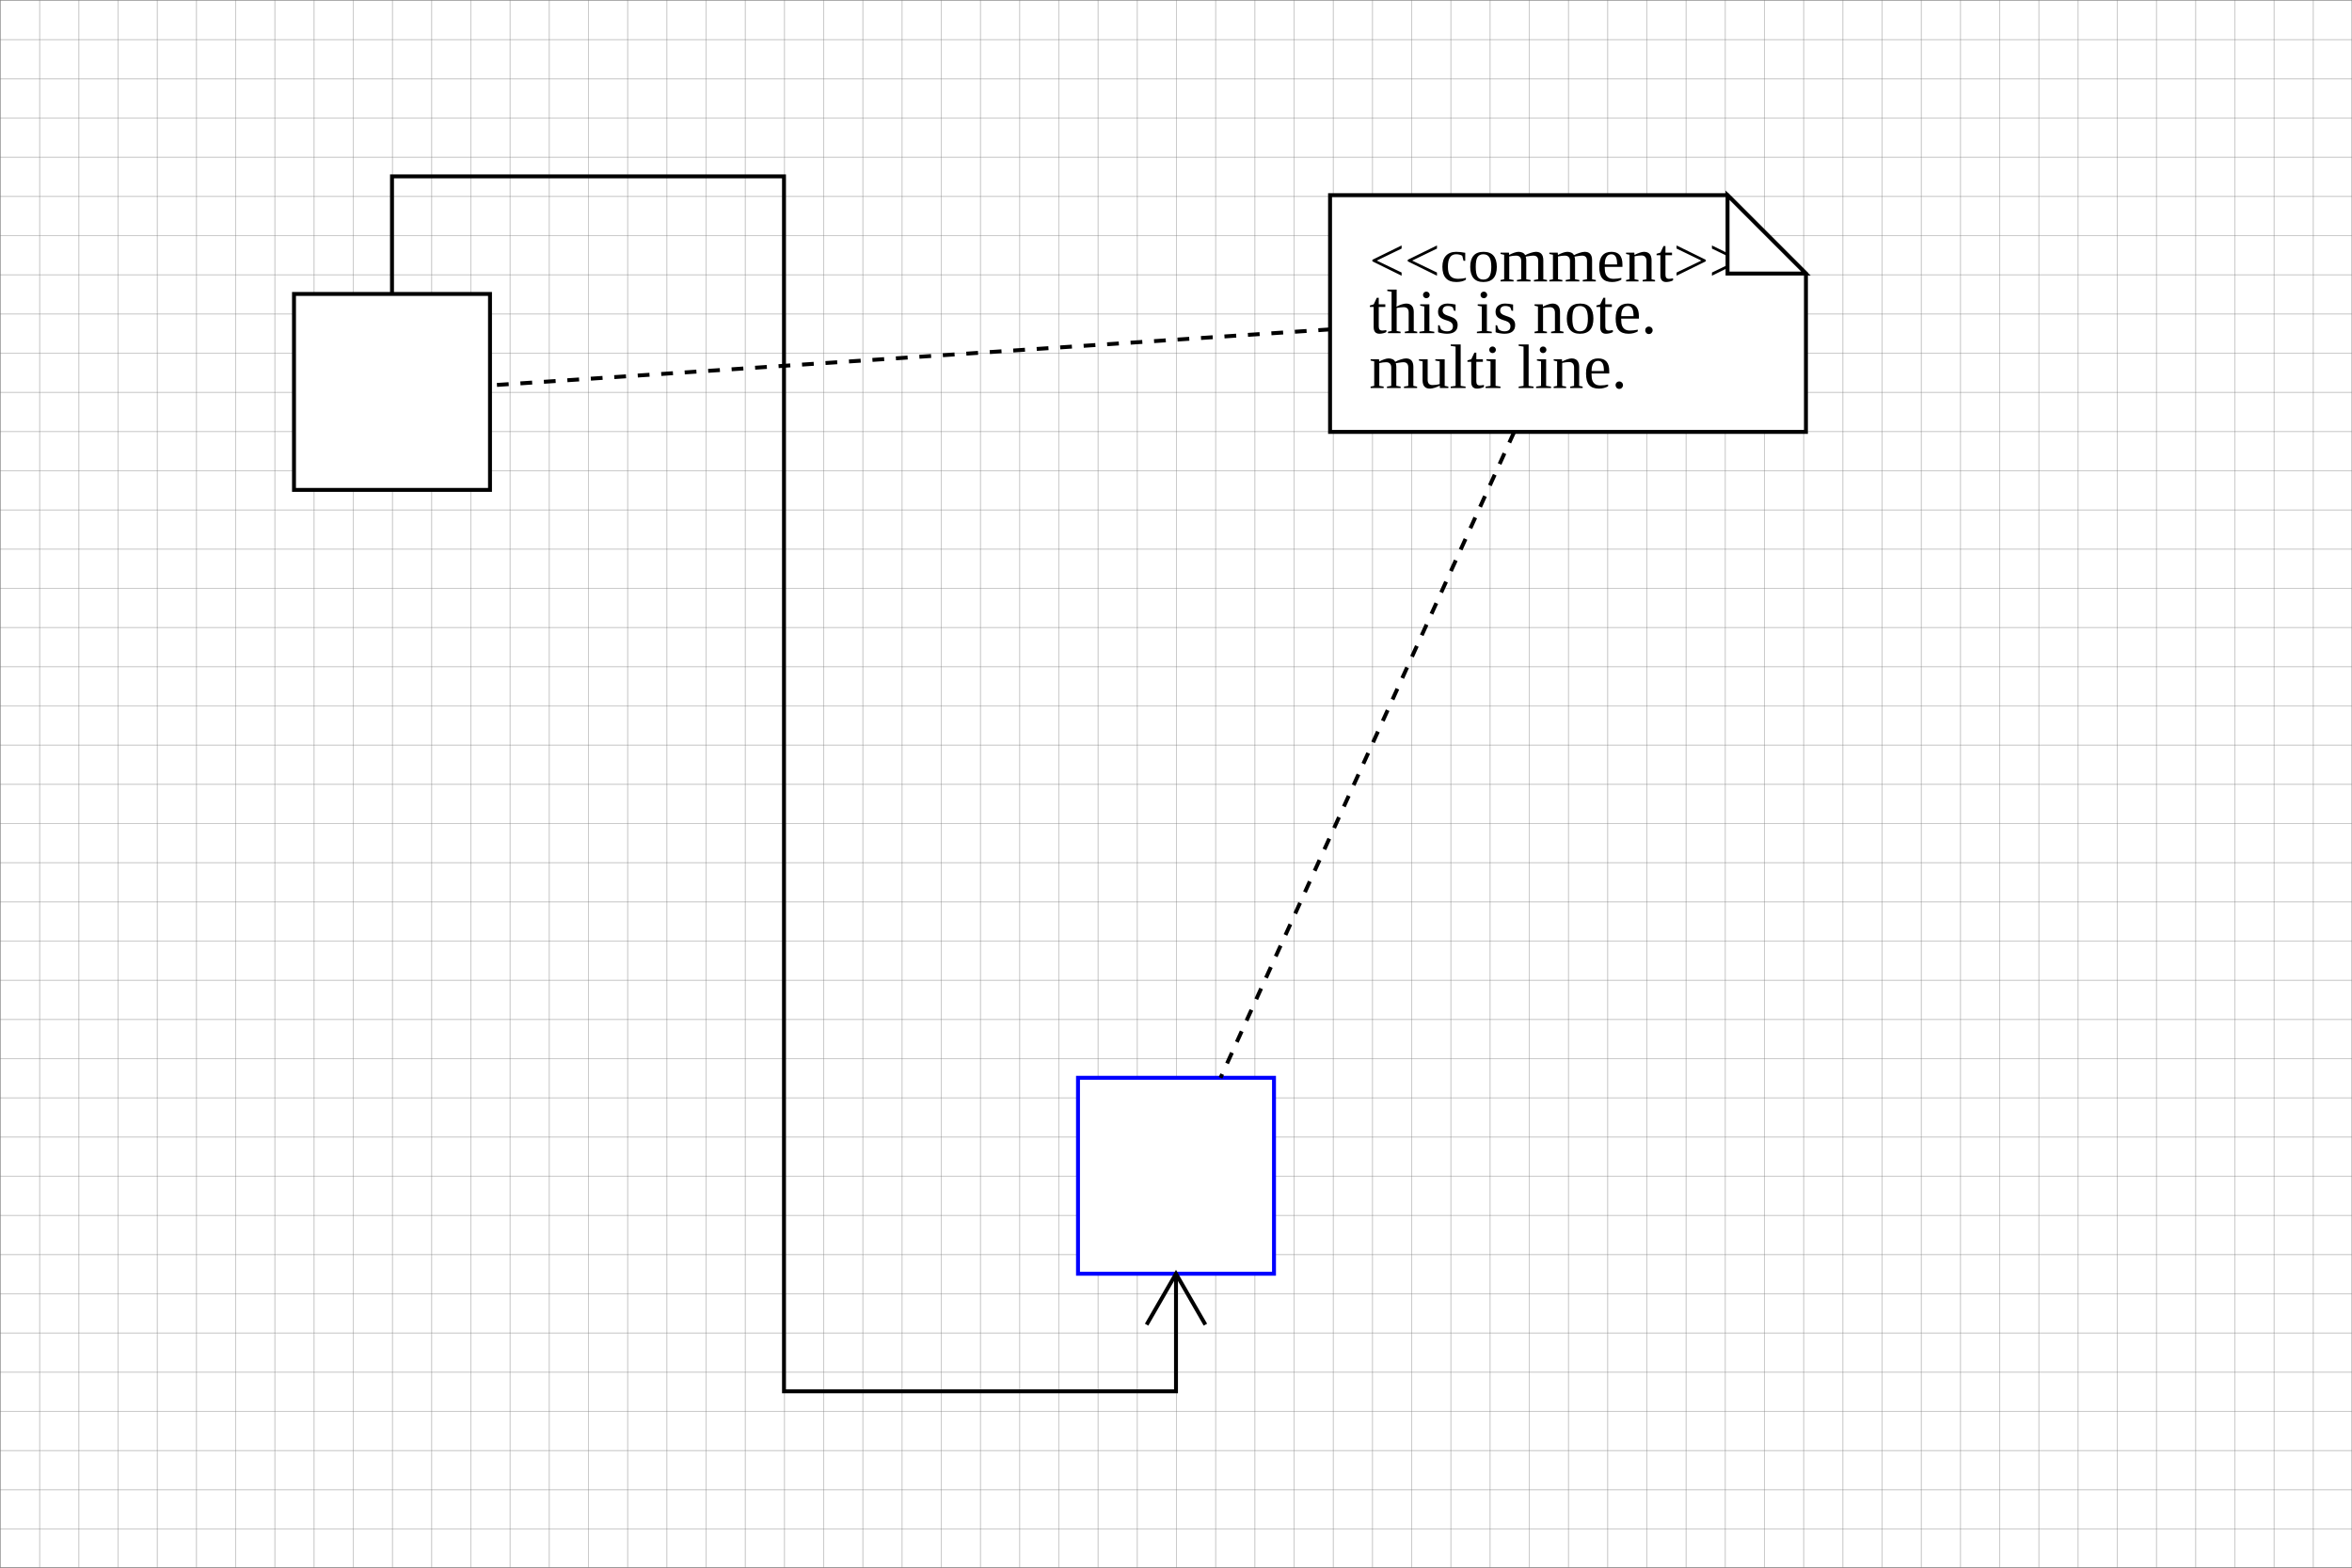
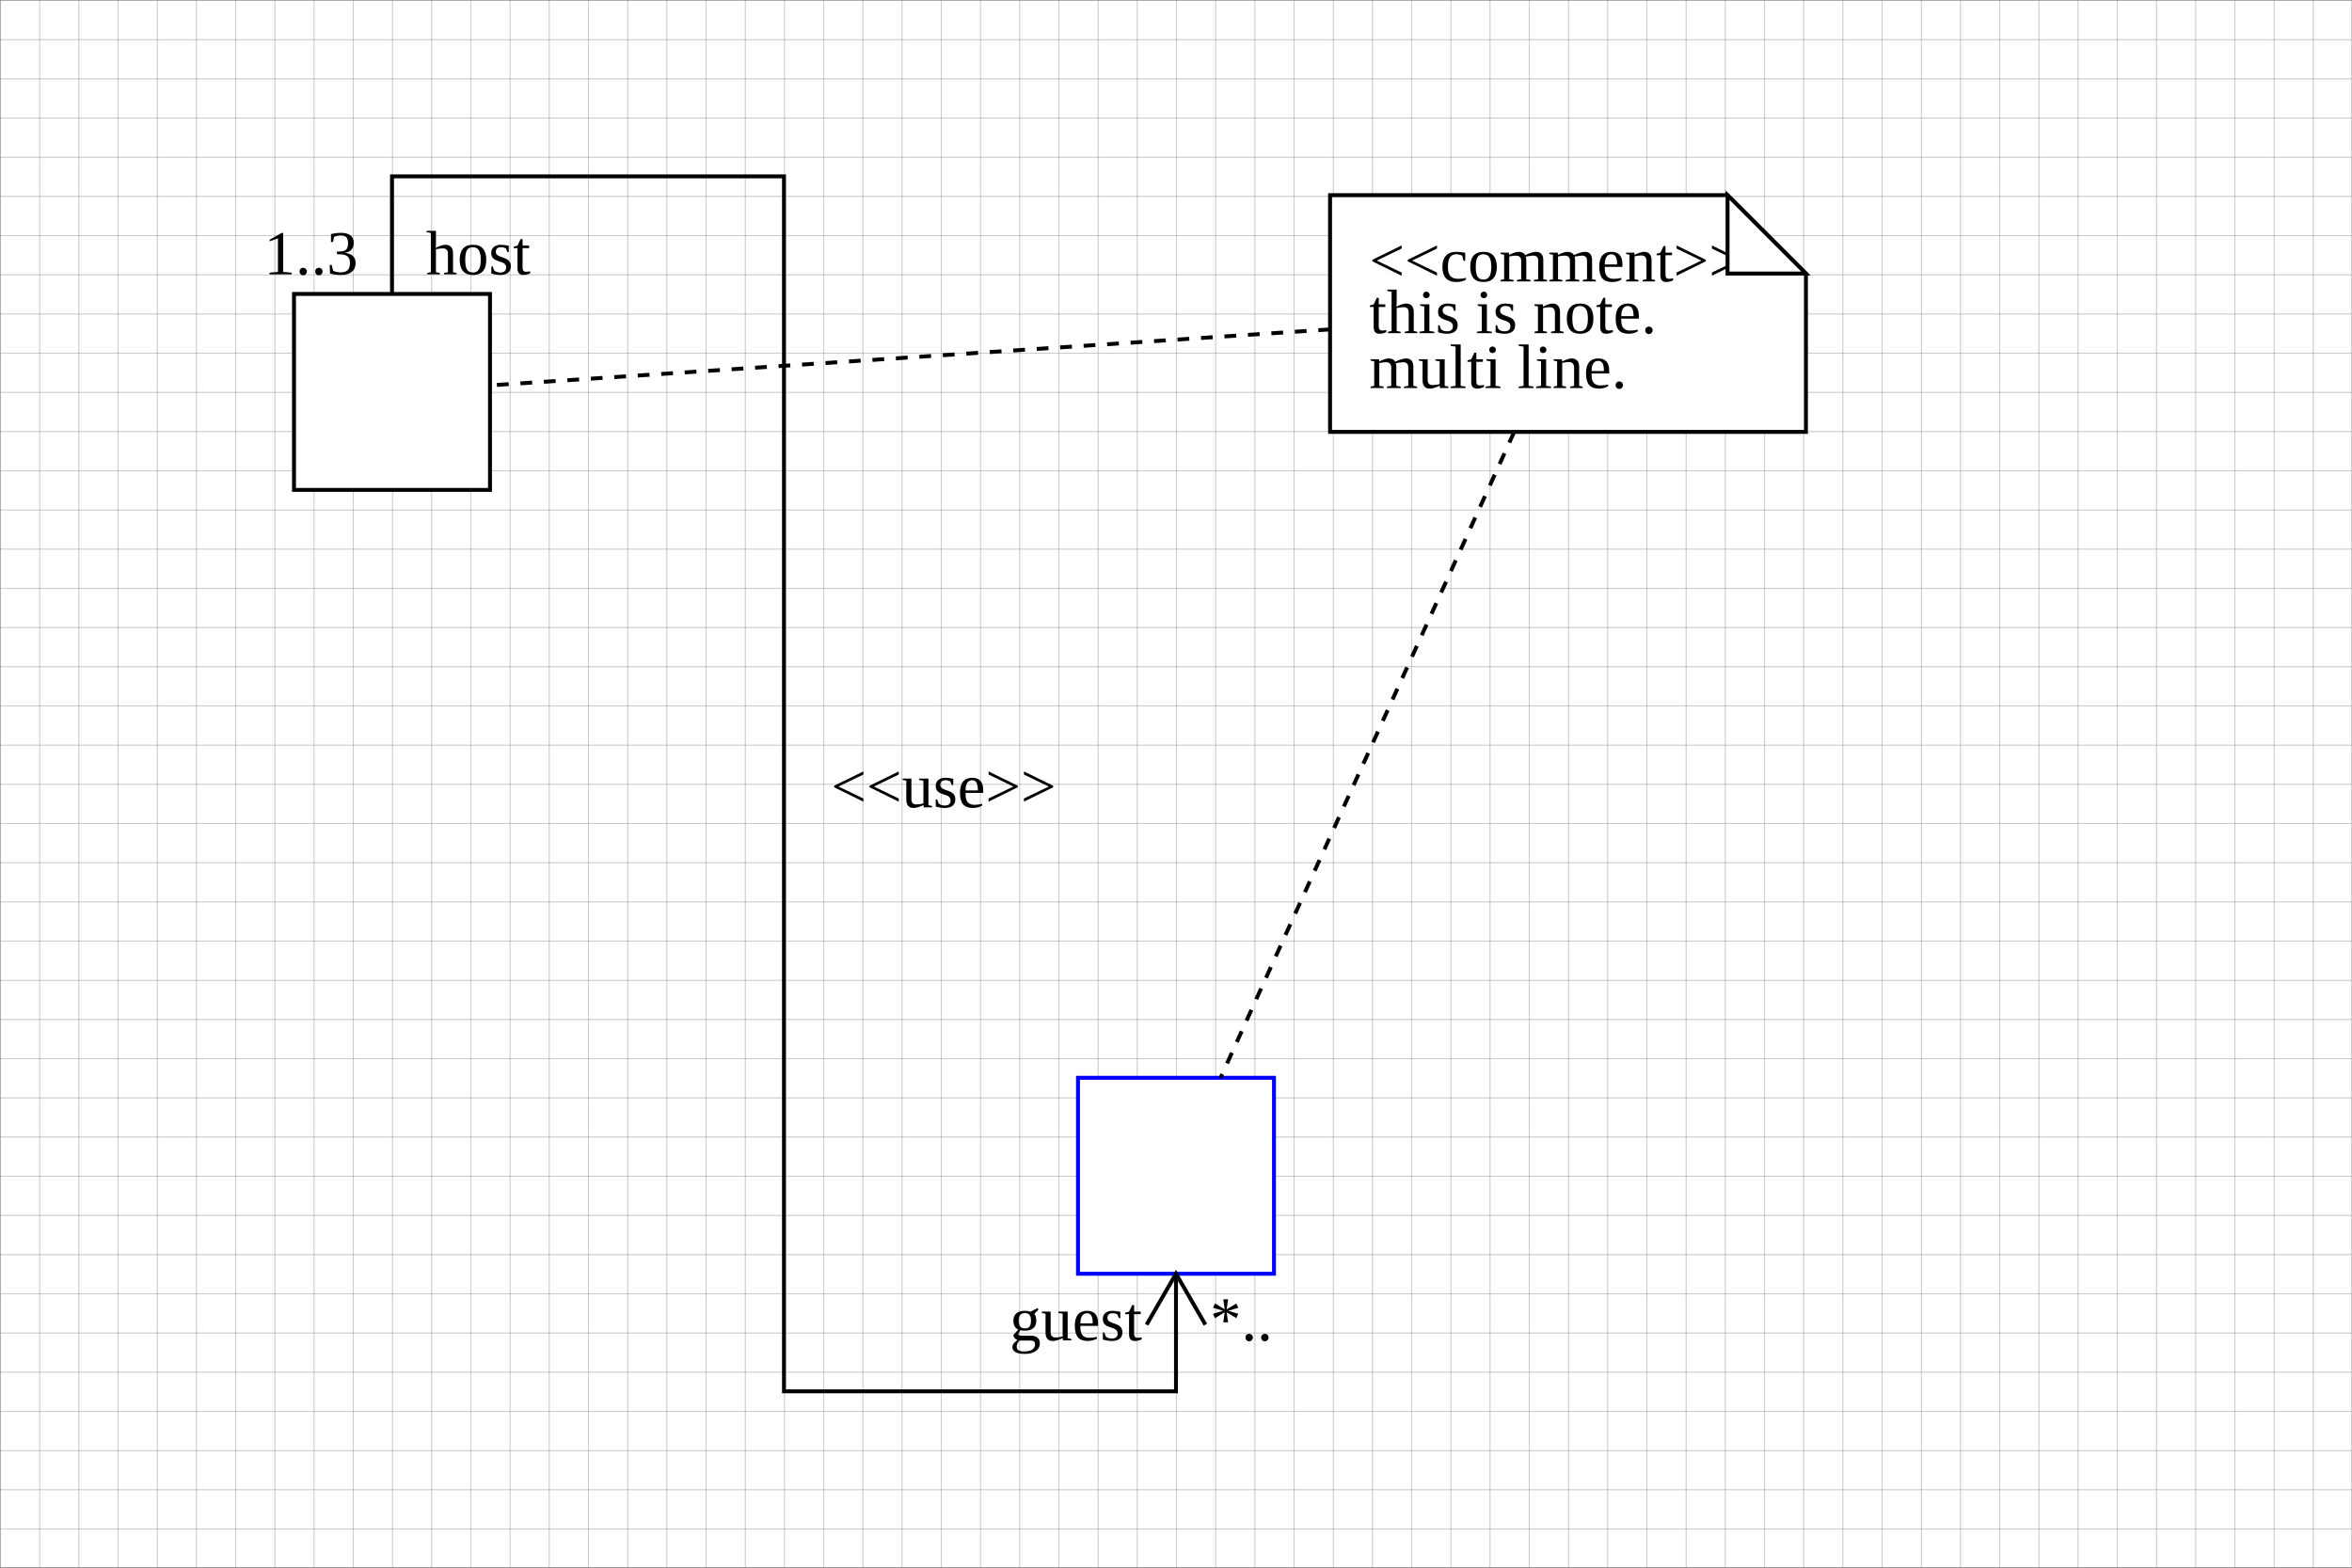
<svg xmlns="http://www.w3.org/2000/svg" version="1.1" baseProfile="full" xml:space="default" width="600" height="400">
  <pattern id="__grid" width="10" height="10" patternUnits="userSpaceOnUse">
    <rect x="0" y="0" width="10" height="10" fill="white" />
    <polyline fill="none" stroke="gray" stroke-width="0.2" points="10,0 0,0 0,10" />
  </pattern>
  <rect x="0" y="0" width="100%" height="100%" fill="url(#__grid)" stroke="gray" stroke-width="0.2" />
  <rect id="rect1" x="75" y="75" width="50" height="50" fill="white" stroke="black" stroke-width="1" />
  <rect id="rect2" x="275" y="275" width="50" height="50" fill="white" stroke="blue" stroke-width="1" />
  <polyline fill="none" stroke="black" stroke-width="1" points=" 100.0,75.0 100.0,45.0 200.0,45.0 200.0,355.0 300.0,355.0 300.0,325.0" />
  <polyline fill="none" stroke="black" stroke-width="1" points="307.5,337.99 300,325 292.5,337.99" />
+   <text x="212.0" y="206.0" text-anchor="start" font-size="12pt" fill="black">&lt;&lt;use&gt;&gt;</text>
+   <text x="108.66" y="70.0" text-anchor="start" font-size="12pt" fill="black">host</text>
+   <text x="291.34" y="342.0" text-anchor="end" font-size="12pt" fill="black">guest</text>
+   <text x="91.34" y="70.0" text-anchor="end" font-size="12pt" fill="black">1..3</text>
+   <text x="308.66" y="342.0" text-anchor="start" font-size="12pt" fill="black">*..</text>
  <polygon fill="white" stroke="black" stroke-width="1" points="339.3,49.8 339.3,110.2 460.7,110.2 460.7,69.8 440.7,49.8" />
  <text x="349.3" y="85.0" text-anchor="start" font-size="12pt" fill="black">this is note.</text>
  <text x="349.3" y="99.0" text-anchor="start" font-size="12pt" fill="black">multi line.</text>
  <text x="349.3" y="71.8" text-anchor="start" font-size="12pt" fill="black">&lt;&lt;comment&gt;&gt;</text>
  <polygon fill="white" stroke="black" stroke-width="1" points="460.7,69.8 440.7,69.8 440.7,49.8" />
  <polyline fill="none" stroke="black" stroke-width="1" stroke-dasharray="3 3 " points=" 339.3,84.047 125.0,98.333" />
  <polyline fill="none" stroke="black" stroke-width="1" stroke-dasharray="3 3 " points=" 386.273,110.2 311.364,275.0" />
</svg>
